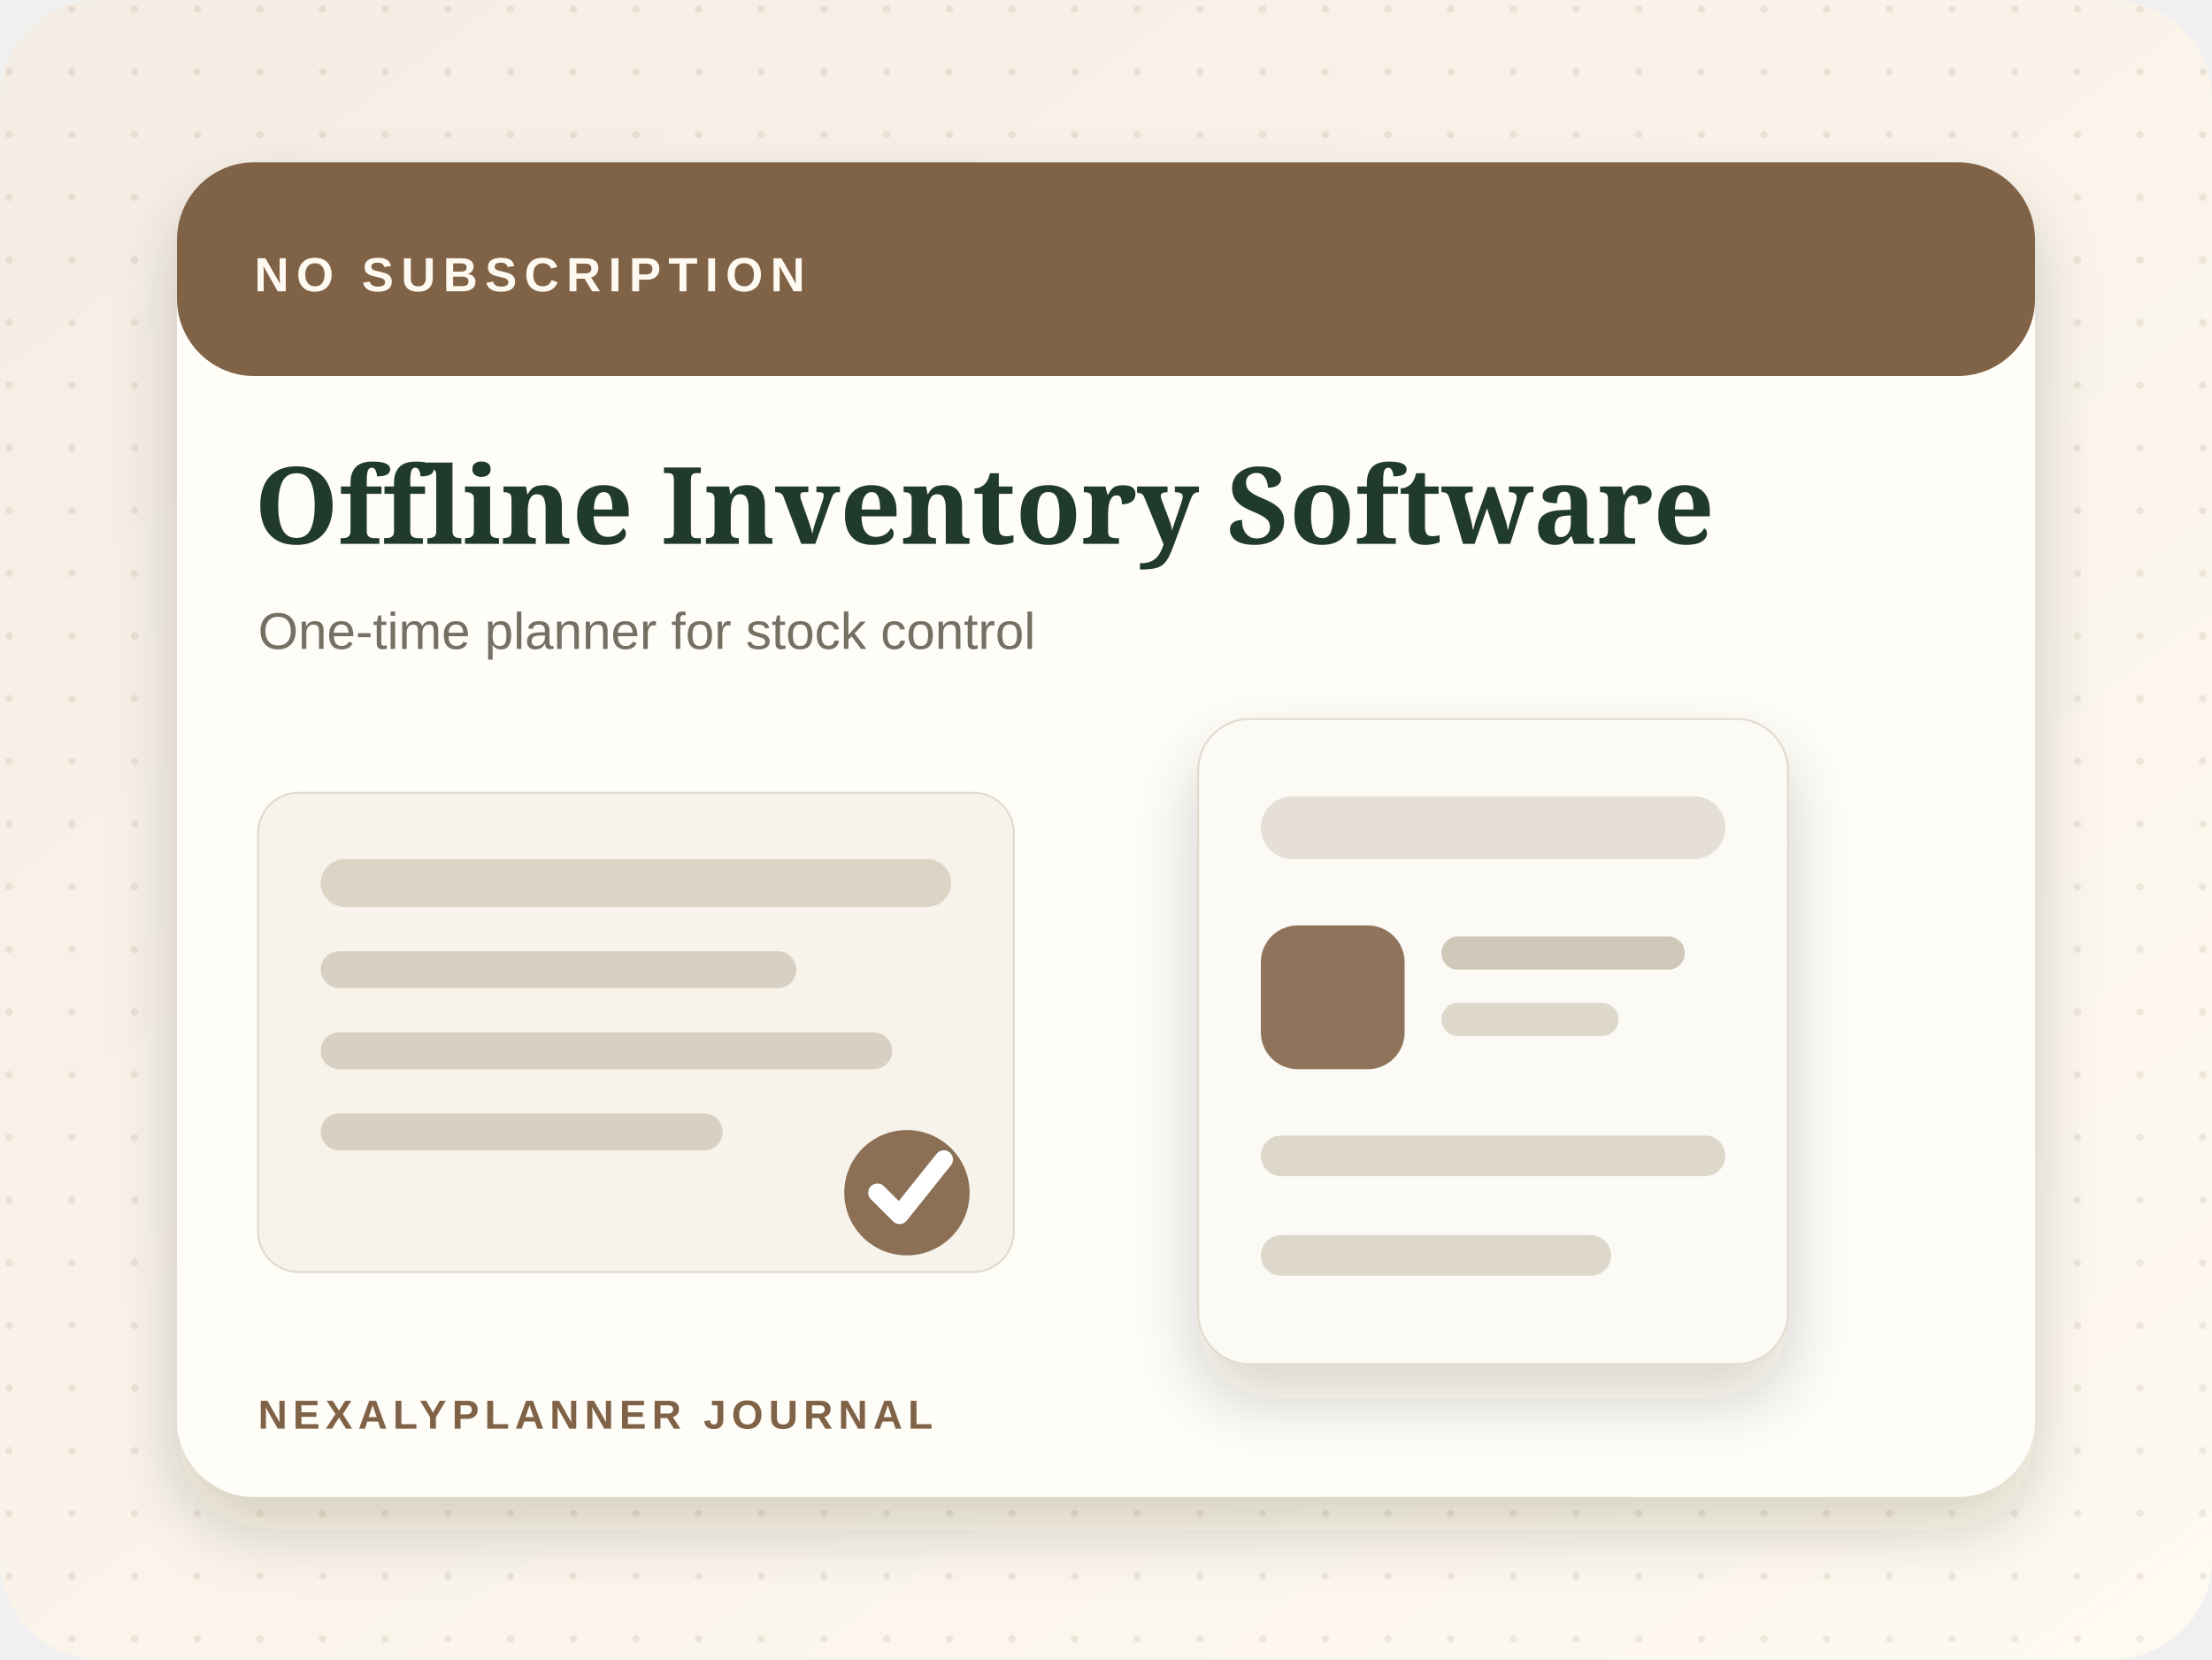
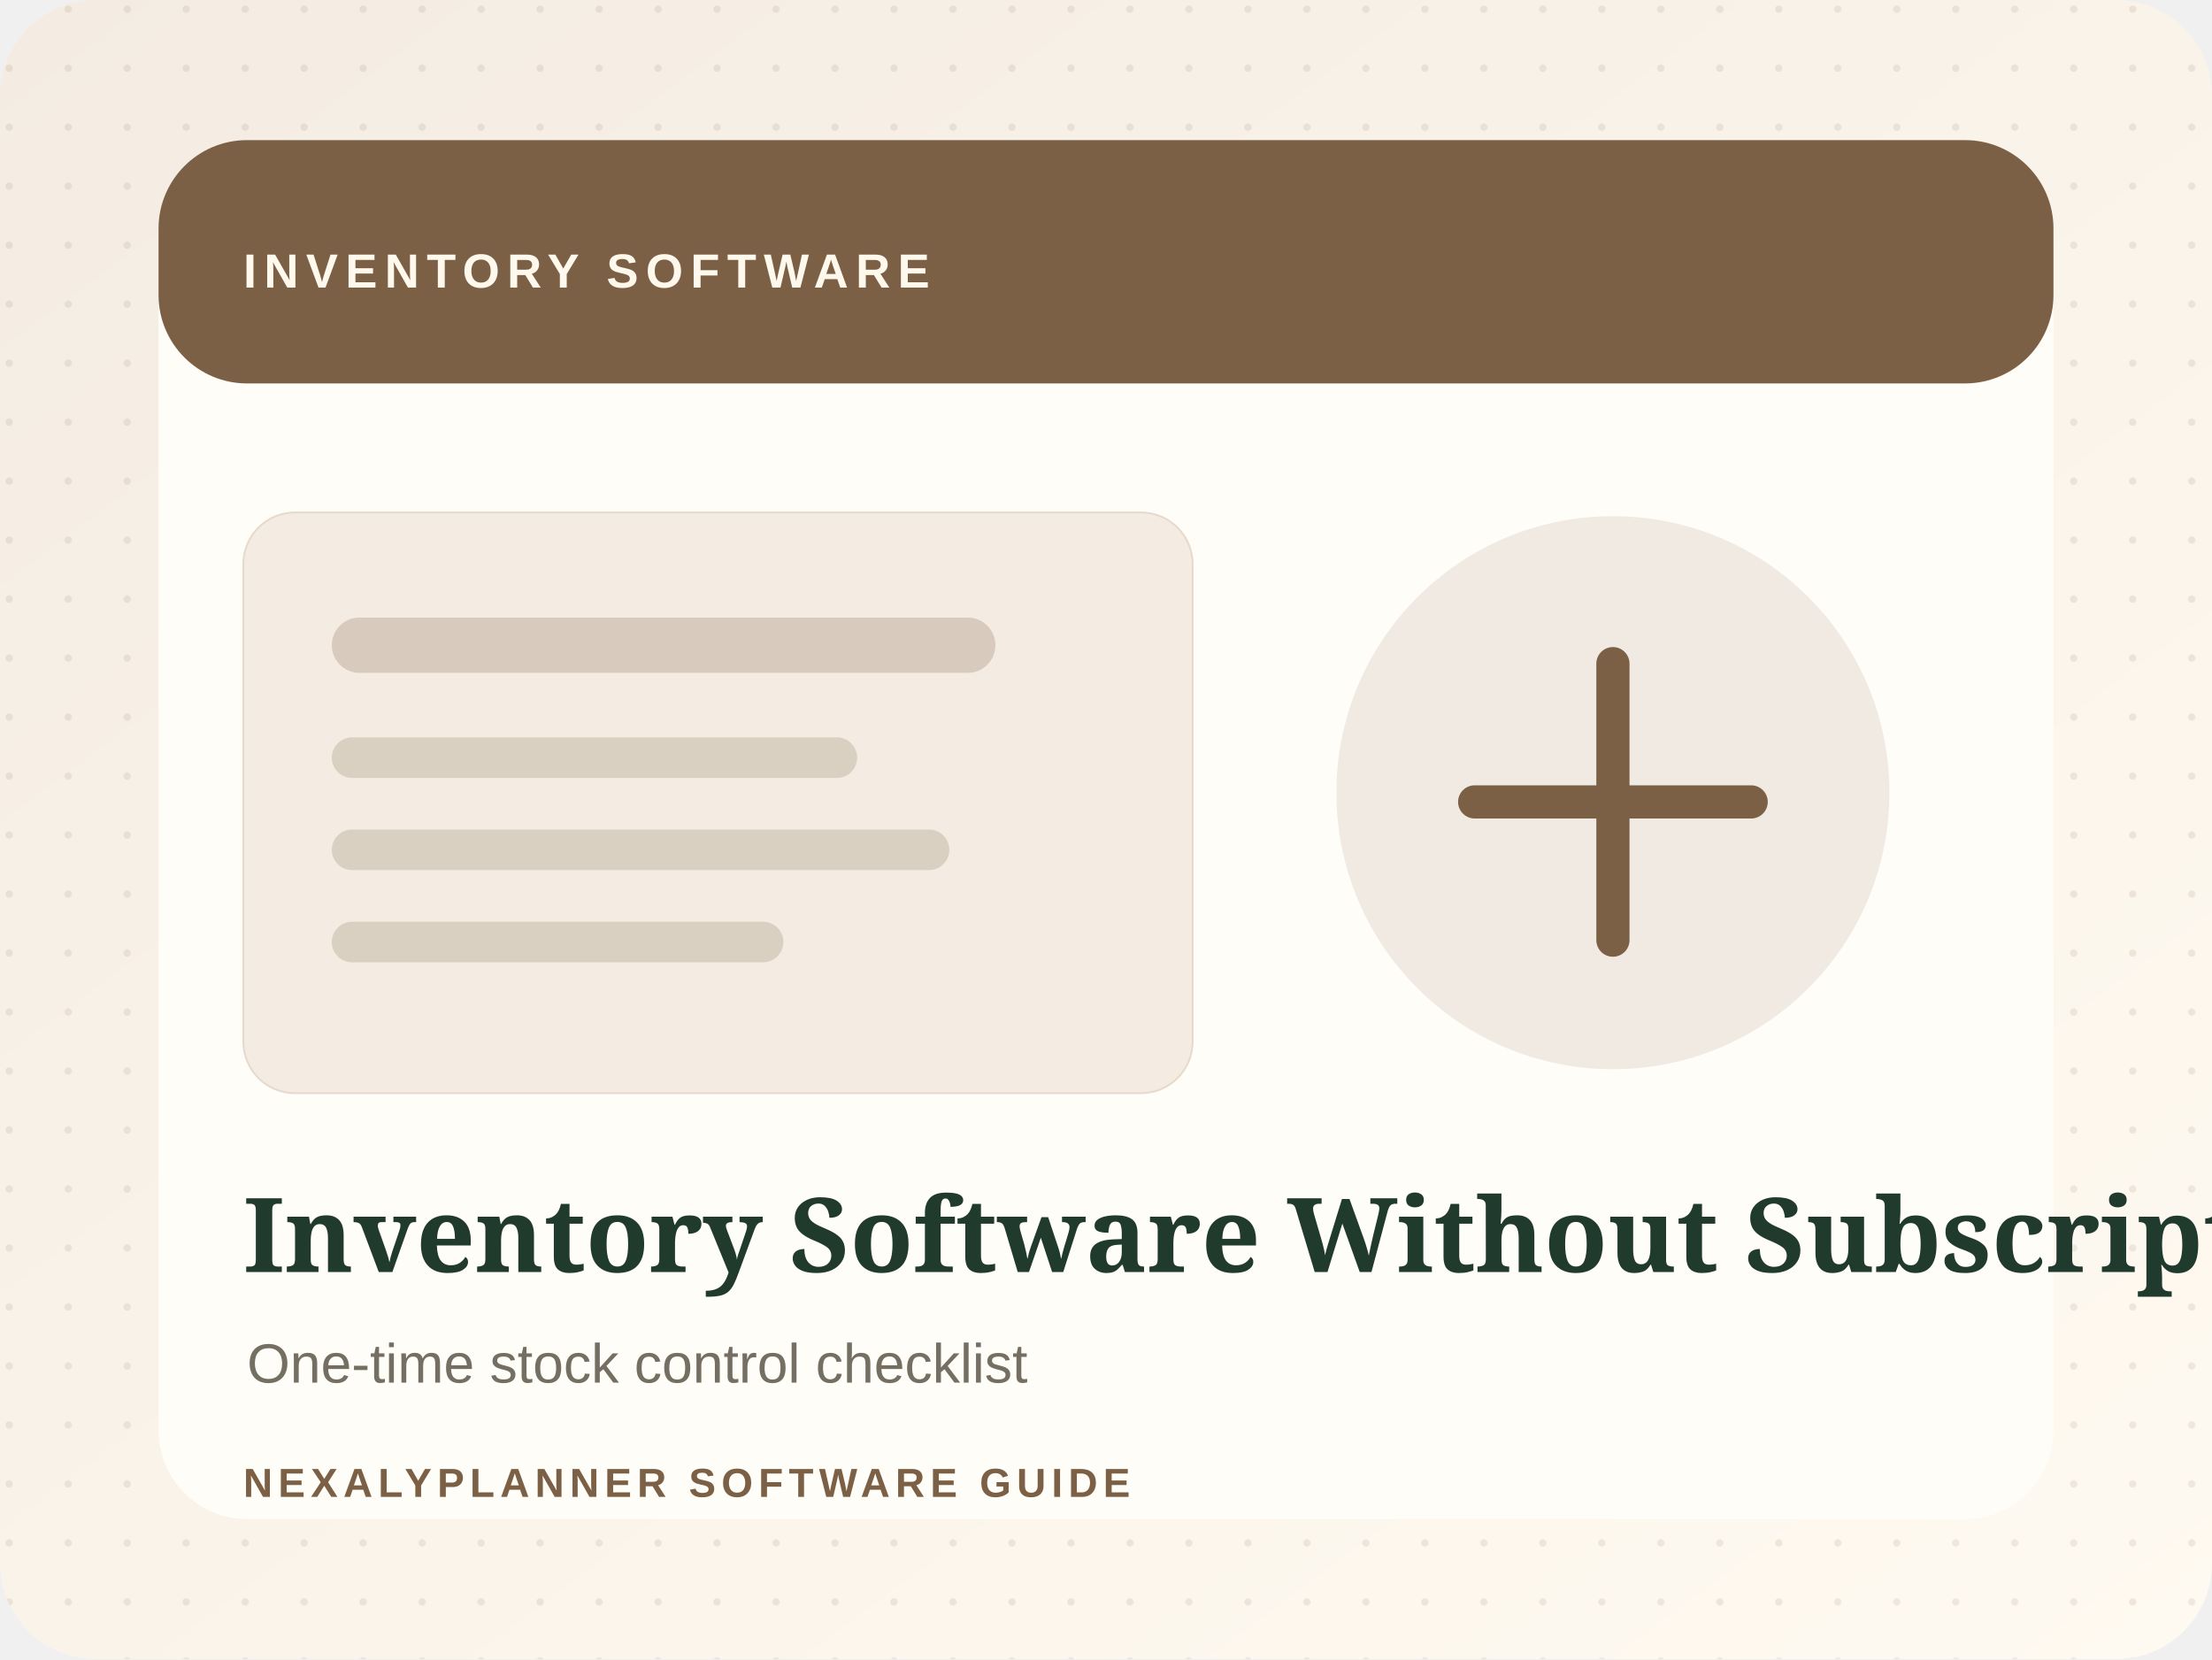
- <svg xmlns="http://www.w3.org/2000/svg" width="1200" height="900" viewBox="0 0 1200 900" role="img" aria-label="Offline Inventory Software">
+ <svg xmlns="http://www.w3.org/2000/svg" width="1200" height="900" viewBox="0 0 1200 900" role="img" aria-label="Inventory Software Without Subscription - One-time stock control checklist">
  <defs>
    <linearGradient id="g" x1="0" y1="0" x2="1" y2="1">
-       <stop offset="0" stop-color="#f4ede3" />
+       <stop offset="0" stop-color="#f4ece2" />
      <stop offset="1" stop-color="#fffaf1" />
    </linearGradient>
-     <filter id="shadow" x="-20%" y="-20%" width="140%" height="140%">
-       <feDropShadow dx="0" dy="18" stdDeviation="18" flood-color="#2a1c13" flood-opacity=".18" />
-     </filter>
-     <pattern id="dots" width="34" height="34" patternUnits="userSpaceOnUse">
-       <circle cx="5" cy="5" r="2" fill="#806246" opacity=".12" />
+     <pattern id="dots" width="32" height="32" patternUnits="userSpaceOnUse">
+       <circle cx="5" cy="5" r="2" fill="#7c6046" opacity=".12" />
    </pattern>
  </defs>
-   <rect width="1200" height="900" rx="54" fill="url(#g)" />
-   <rect width="1200" height="900" rx="54" fill="url(#dots)" />
-   <rect x="96" y="88" width="1008" height="724" rx="42" fill="#fffdf8" filter="url(#shadow)" />
-   <rect x="96" y="88" width="1008" height="116" rx="42" fill="#806246" />
-   <text x="138" y="158" fill="#fffaf1" font-family="Arial, Helvetica, sans-serif" font-size="26" font-weight="700" letter-spacing="4">NO SUBSCRIPTION</text>
-   <text x="138" y="295" fill="#203a2d" font-family="Georgia, serif" font-size="58" font-weight="700">Offline Inventory Software</text>
-   <text x="140" y="352" fill="#756f64" font-family="Arial, Helvetica, sans-serif" font-size="28">One-time planner for stock control</text>
-   <g transform="translate(140 430)">
-     <rect x="0" y="0" width="410" height="260" rx="22" fill="#f7f3ea" stroke="#e1d8c8" />
-     <rect x="34" y="36" width="342" height="26" rx="13" fill="#806246" opacity=".22" />
-     <rect x="34" y="86" width="258" height="20" rx="10" fill="#d8d0c2" />
-     <rect x="34" y="130" width="310" height="20" rx="10" fill="#d8d0c2" />
-     <rect x="34" y="174" width="218" height="20" rx="10" fill="#d8d0c2" />
-     <circle cx="352" cy="217" r="34" fill="#806246" opacity=".9" />
-     <path d="M336 217l12 12 24-30" fill="none" stroke="#fff" stroke-width="10" stroke-linecap="round" stroke-linejoin="round" />
-   </g>
-   <g transform="translate(650 390)">
-     <rect x="0" y="0" width="320" height="350" rx="28" fill="#fbfaf5" stroke="#e0d8ca" filter="url(#shadow)" />
-     <rect x="34" y="42" width="252" height="34" rx="17" fill="#806246" opacity=".18" />
-     <rect x="34" y="112" width="78" height="78" rx="20" fill="#806246" opacity=".88" />
-     <rect x="132" y="118" width="132" height="18" rx="9" fill="#cfc7b8" />
-     <rect x="132" y="154" width="96" height="18" rx="9" fill="#ded7cc" />
-     <rect x="34" y="226" width="252" height="22" rx="11" fill="#ded7cc" />
-     <rect x="34" y="280" width="190" height="22" rx="11" fill="#ded7cc" />
-   </g>
-   <text x="140" y="775" fill="#806246" font-family="Arial, Helvetica, sans-serif" font-size="22" font-weight="700" letter-spacing="3">NEXALYPLANNER JOURNAL</text>
+   <rect width="1200" height="900" rx="52" fill="url(#g)" />
+   <rect width="1200" height="900" rx="52" fill="url(#dots)" />
+   <rect x="86" y="76" width="1028" height="748" rx="48" fill="#fffdf8" />
+   <rect x="86" y="76" width="1028" height="132" rx="48" fill="#7c6046" />
+   <text x="132" y="156" fill="#fff8ed" font-family="Arial" font-size="26" font-weight="700" letter-spacing="4">INVENTORY SOFTWARE</text>
+   <rect x="132" y="278" width="515" height="315" rx="28" fill="#f4ece2" stroke="#e5dacb" />
+   <rect x="180" y="335" width="360" height="30" rx="15" fill="#7c6046" opacity=".24" />
+   <rect x="180" y="400" width="285" height="22" rx="11" fill="#d9d0c2" />
+   <rect x="180" y="450" width="335" height="22" rx="11" fill="#d9d0c2" />
+   <rect x="180" y="500" width="245" height="22" rx="11" fill="#d9d0c2" />
+   <circle cx="875" cy="430" r="150" fill="#7c6046" opacity=".12" />
+   <path d="M800 435h150M875 360v150" stroke="#7c6046" stroke-width="18" stroke-linecap="round" />
+   <text x="132" y="690" fill="#203a2d" font-family="Georgia,serif" font-size="56" font-weight="700">Inventory Software Without Subscription</text>
+   <text x="134" y="750" fill="#756e62" font-family="Arial" font-size="30">One-time stock control checklist</text>
+   <text x="132" y="812" fill="#7c6046" font-family="Arial" font-size="22" font-weight="700" letter-spacing="3">NEXALYPLANNER SOFTWARE GUIDE</text>
</svg>
